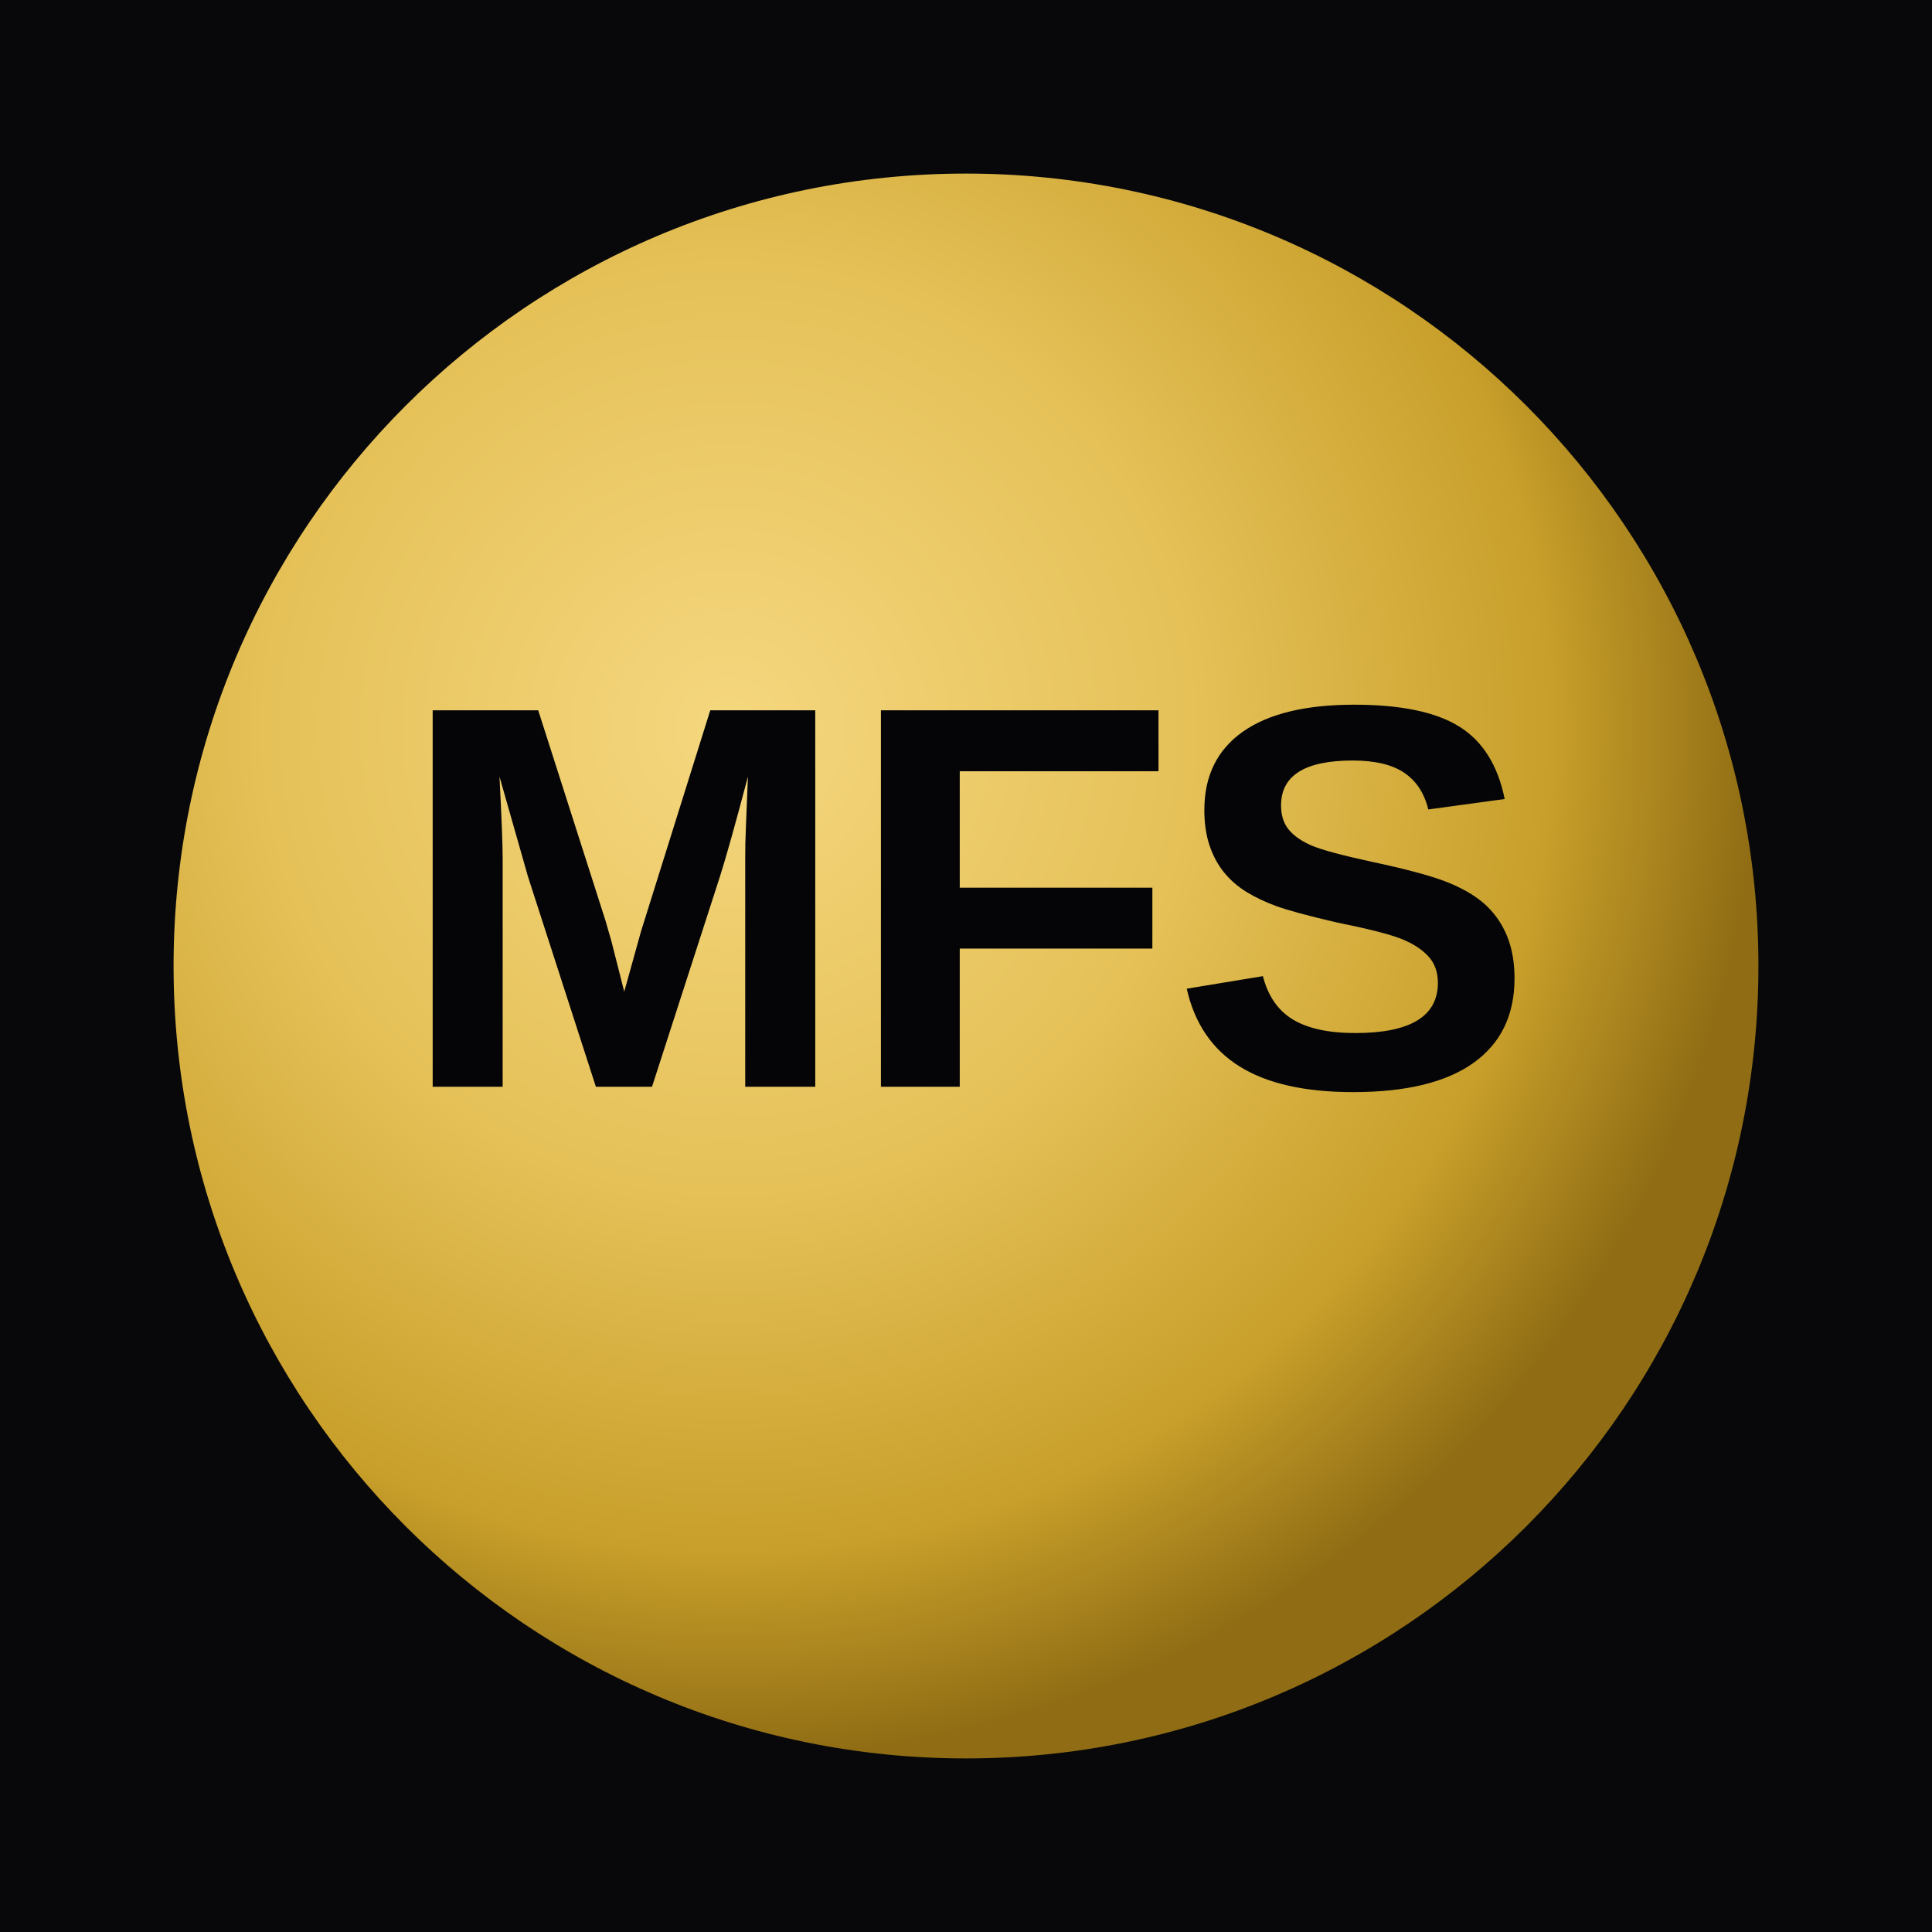
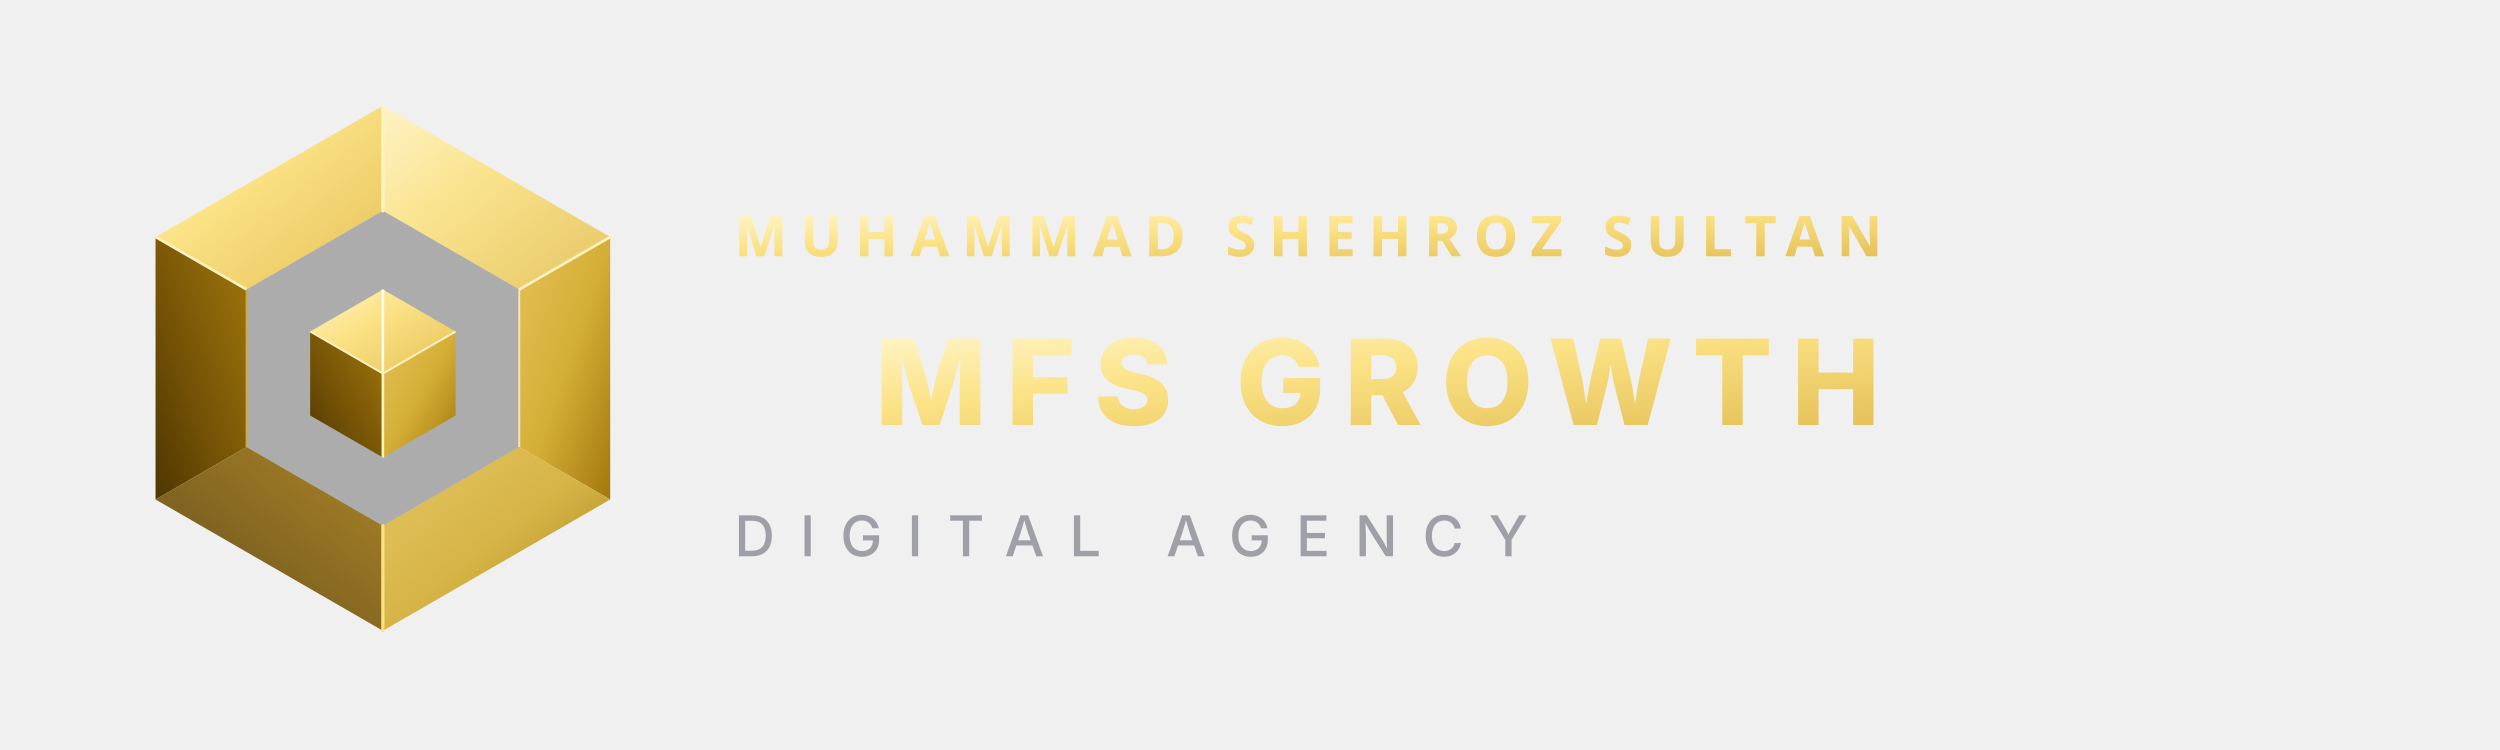
- <svg xmlns="http://www.w3.org/2000/svg" width="512" height="512" viewBox="0 0 512 512">
-   <rect width="512" height="512" fill="#08080a" />
+ <svg xmlns="http://www.w3.org/2000/svg" viewBox="0 0 800 240" width="800" height="240">
  <defs>
-     <radialGradient id="mfsGold" cx="35%" cy="35%" r="65%">
-       <stop offset="0%" stop-color="#F5D77F" />
-       <stop offset="45%" stop-color="#E5C158" />
-       <stop offset="80%" stop-color="#C89F2A" />
-       <stop offset="100%" stop-color="#906D14" />
-     </radialGradient>
+     <linearGradient id="topGold" x1="0%" y1="0%" x2="100%" y2="100%">
+       <stop offset="0%" stop-color="#FFF3C2" />
+       <stop offset="40%" stop-color="#FBE285" />
+       <stop offset="100%" stop-color="#E5C158" />
+     </linearGradient>
+     <linearGradient id="rightGold" x1="0%" y1="0%" x2="100%" y2="100%">
+       <stop offset="0%" stop-color="#E5C158" />
+       <stop offset="50%" stop-color="#D4AF37" />
+       <stop offset="100%" stop-color="#A2770C" />
+     </linearGradient>
+     <linearGradient id="leftGold" x1="100%" y1="0%" x2="0%" y2="100%">
+       <stop offset="0%" stop-color="#A2770C" />
+       <stop offset="60%" stop-color="#735206" />
+       <stop offset="100%" stop-color="#4E3602" />
+     </linearGradient>
  </defs>
-   <circle cx="256" cy="256" r="210" fill="url(#mfsGold)" />
-   <text x="256" y="288" font-family="Liberation Sans, Arial, sans-serif" font-weight="900" font-size="145" fill="#050507" text-anchor="middle" letter-spacing="-2">MFS</text>
+   <g transform="translate(15, 12) scale(0.42)">
+     <polygon points="256,52 82.8,152 152.1,192 256,132" fill="url(#topGold)" />
+     <polygon points="256,52 429.2,152 359.9,192 256,132" fill="url(#topGold)" opacity="0.92" />
+     <polygon points="82.8,152 82.8,352 152.1,312 152.1,192" fill="url(#leftGold)" />
+     <polygon points="82.8,352 256,452 256,372 152.1,312" fill="url(#leftGold)" opacity="0.88" />
+     <polygon points="429.2,152 429.2,352 359.9,312 359.9,192" fill="url(#rightGold)" />
+     <polygon points="429.2,352 256,452 256,372 359.9,312" fill="url(#rightGold)" opacity="0.92" />
+     <polygon points="256,132 359.9,192 359.9,312 256,372 152.1,312 152.1,192" fill="#0D0D0D" opacity="0.3" />
+     <line x1="256" y1="52" x2="256" y2="132" stroke="#FFF3C2" stroke-width="2.5" stroke-linecap="round" />
+     <line x1="82.8" y1="152" x2="152.1" y2="192" stroke="#FFF3C2" stroke-width="2" />
+     <line x1="429.2" y1="152" x2="359.9" y2="192" stroke="#FFF3C2" stroke-width="2" />
+     <line x1="152.1" y1="192" x2="152.1" y2="312" stroke="#D4AF37" stroke-width="1.5" opacity="0.8" />
+     <line x1="359.9" y1="192" x2="359.9" y2="312" stroke="#FFF3C2" stroke-width="1.5" opacity="0.8" />
+     <line x1="256" y1="372" x2="256" y2="452" stroke="#FBE285" stroke-width="2.5" stroke-linecap="round" />
+     <polygon points="256,192 311.4,224 256,256 200.6,224" fill="url(#topGold)" />
+     <polygon points="200.6,224 256,256 256,320 200.6,288" fill="url(#leftGold)" />
+     <polygon points="256,256 311.4,224 311.4,288 256,320" fill="url(#rightGold)" />
+     <line x1="256" y1="192" x2="256" y2="256" stroke="#FFFFFF" stroke-width="2" opacity="0.9" />
+     <line x1="200.6" y1="224" x2="256" y2="256" stroke="#FFF3C2" stroke-width="1.5" />
+     <line x1="311.4" y1="224" x2="256" y2="256" stroke="#FFF3C2" stroke-width="1.5" />
+     <line x1="256" y1="256" x2="256" y2="320" stroke="#FFF3C2" stroke-width="2" />
+   </g>
+   <text x="235" y="82" font-family="'Poppins', 'Montserrat', sans-serif" font-weight="600" font-size="18" fill="url(#topGold)" letter-spacing="4">MUHAMMAD SHEHROZ SULTAN</text>
+   <line x1="235" y1="125" x2="265" y2="125" stroke="url(#topGold)" stroke-width="3" />
+   <text x="280" y="136" font-family="'Poppins', 'Inter', sans-serif" font-weight="800" font-size="38" fill="url(#topGold)" letter-spacing="6">MFS GROWTH</text>
+   <line x1="695" y1="125" x2="725" y2="125" stroke="url(#topGold)" stroke-width="3" />
+   <text x="235" y="178" font-family="'Poppins', 'Inter', sans-serif" font-weight="500" font-size="18" fill="#9FA0A7" letter-spacing="8">DIGITAL AGENCY</text>
</svg>
